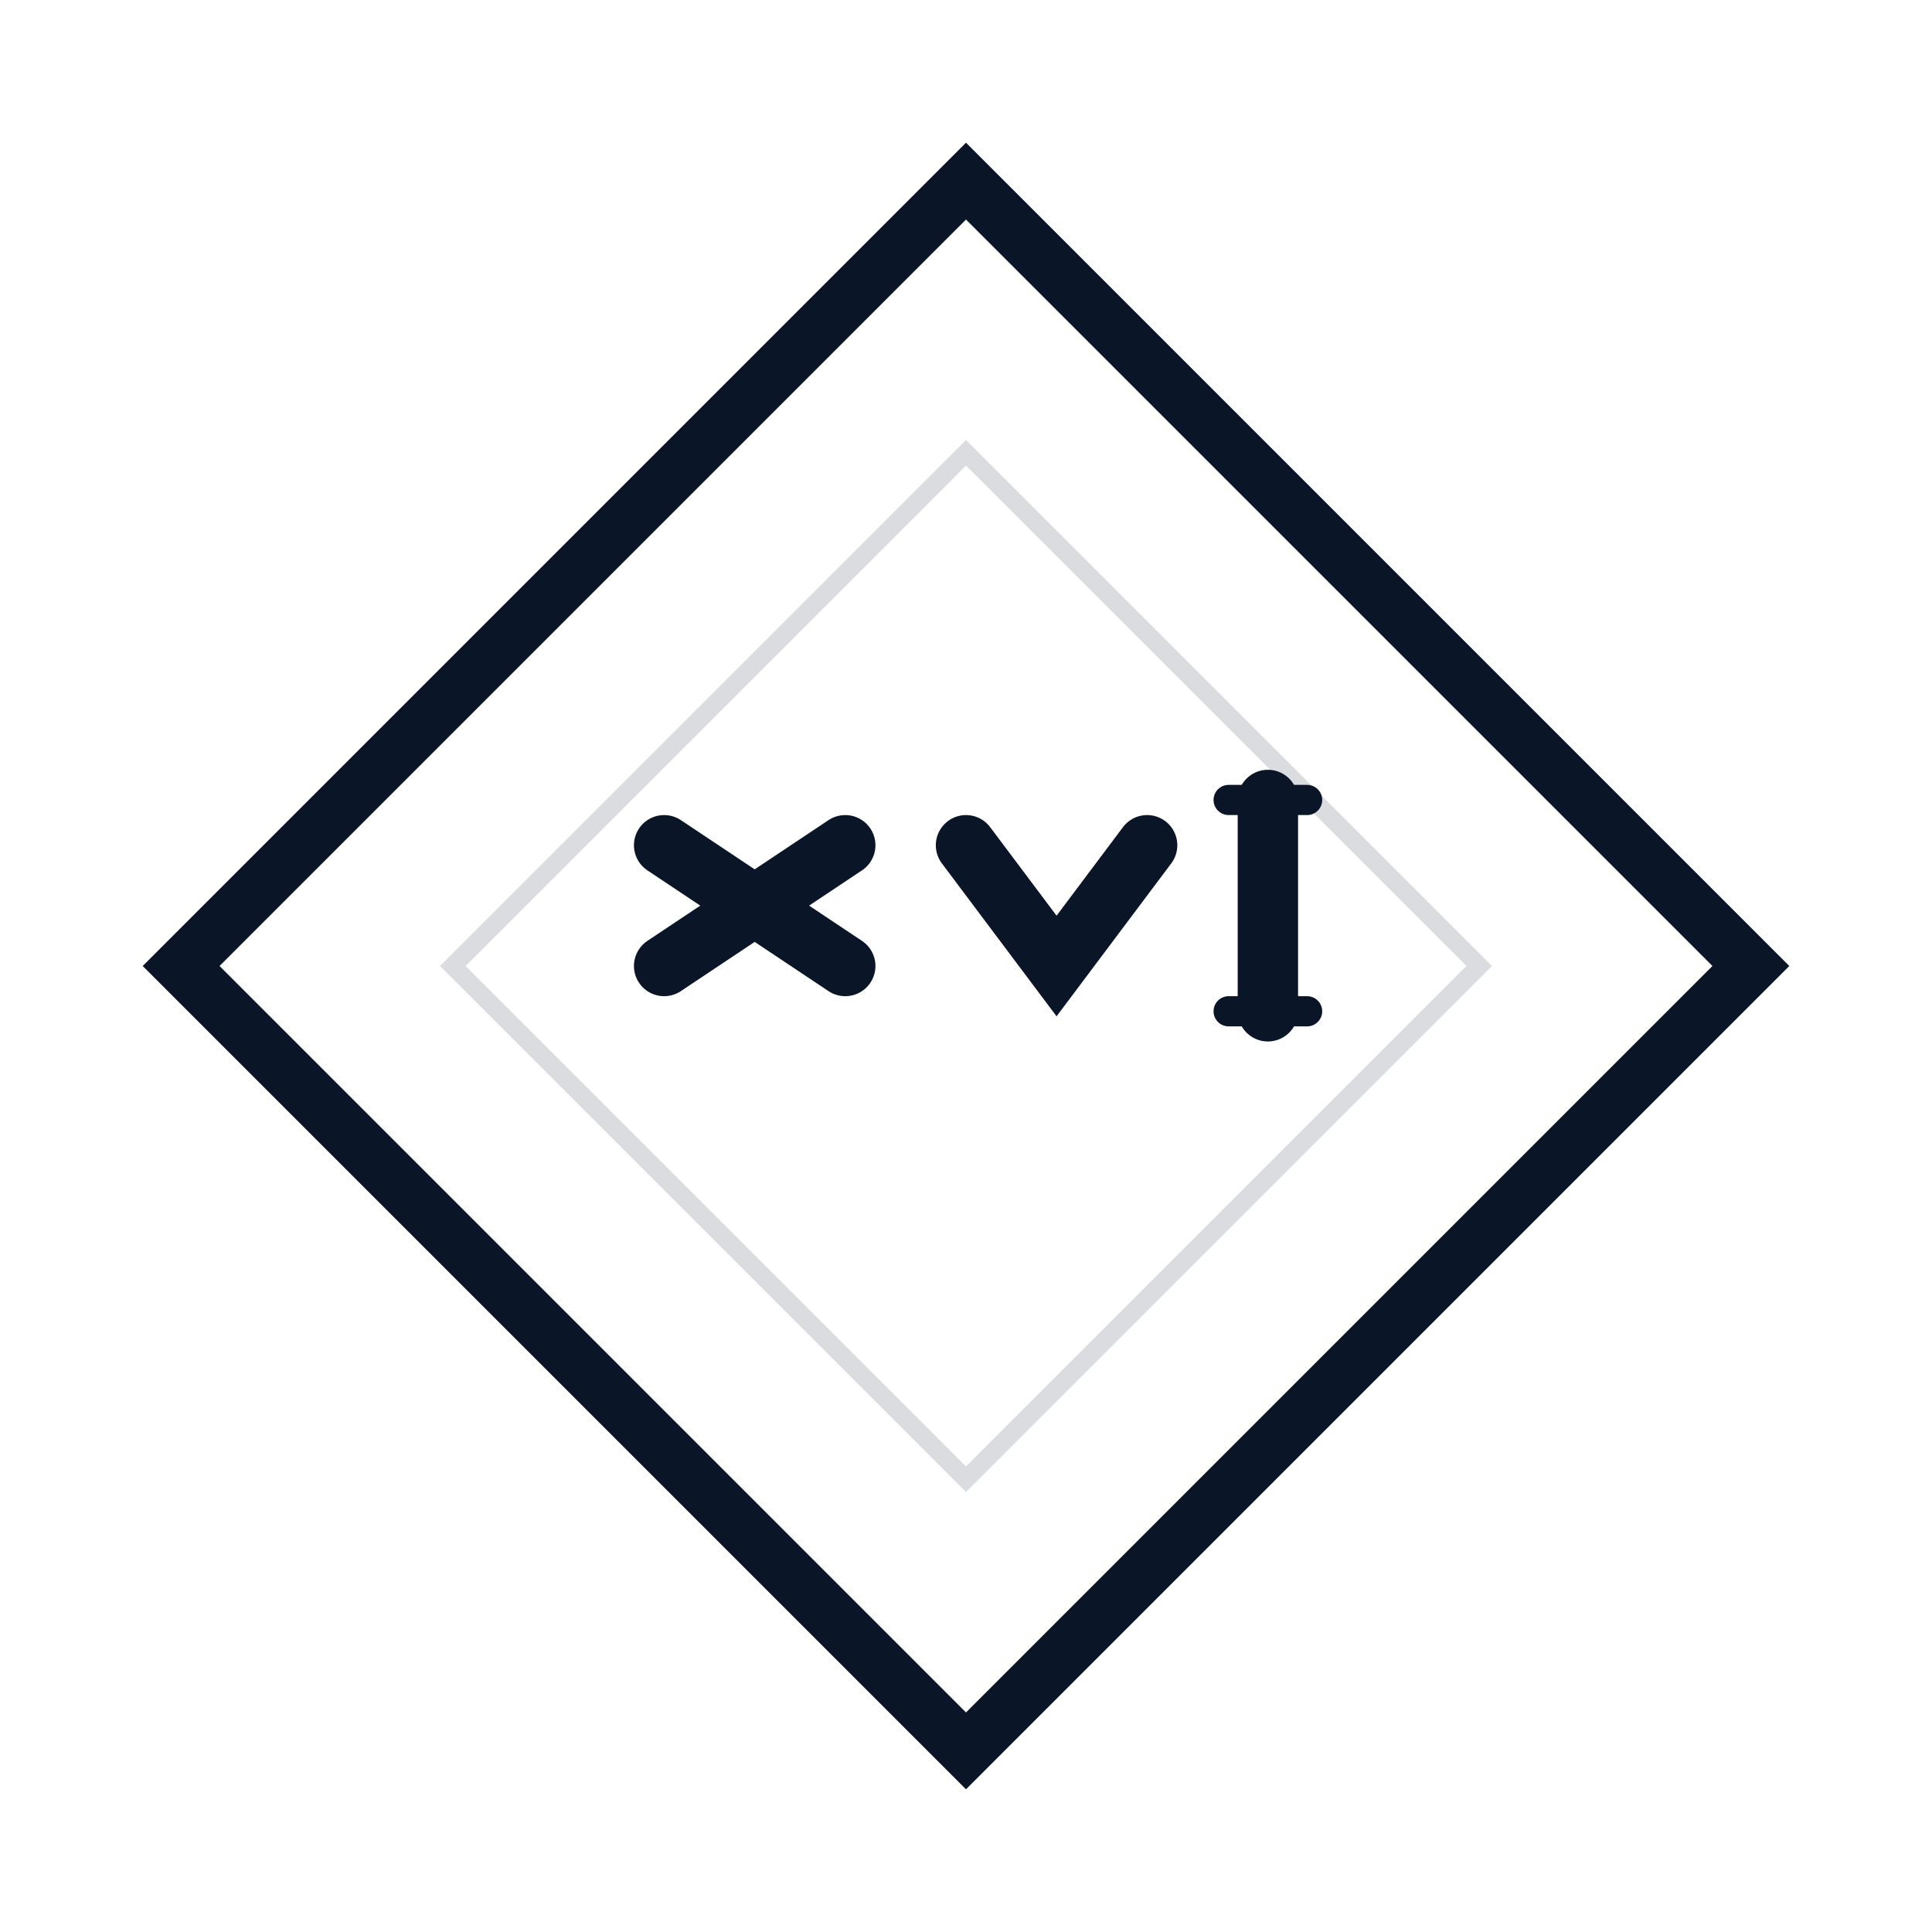
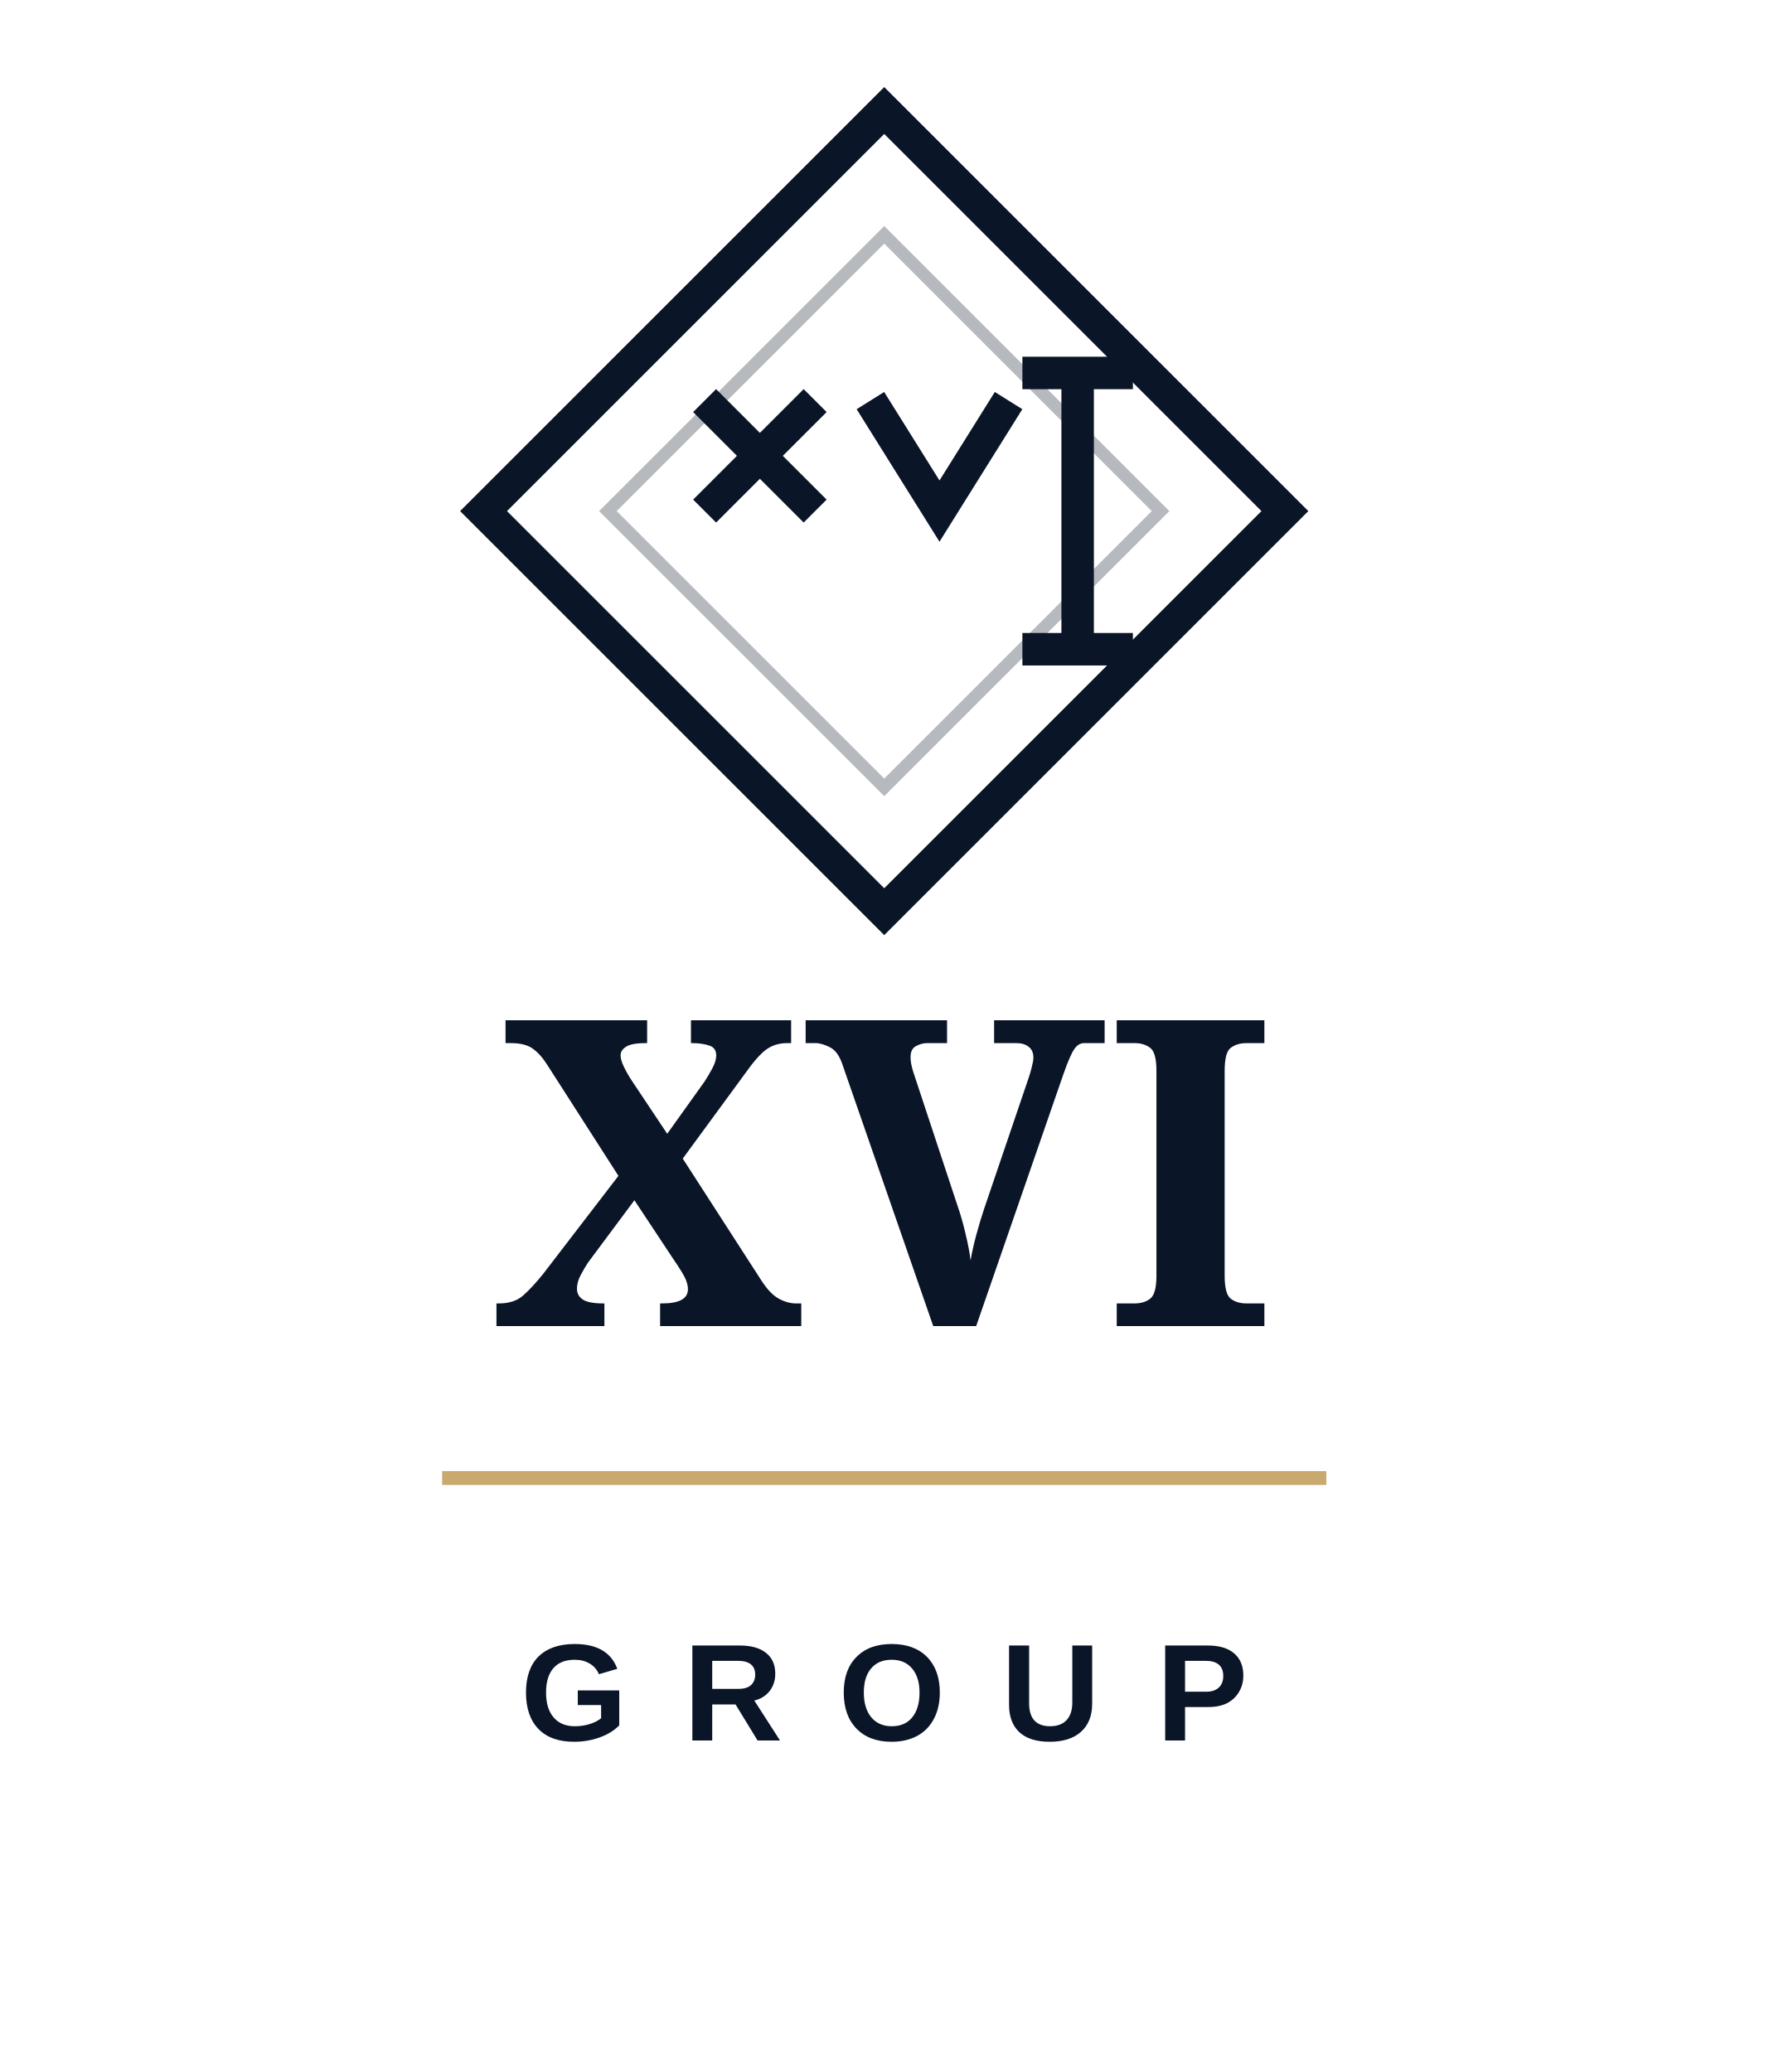
- <svg xmlns="http://www.w3.org/2000/svg" viewBox="0 0 64 64" fill="none" aria-label="XVI GROUP">
-   <path d="M32 6 L58 32 L32 58 L6 32 Z" stroke="#0A1628" stroke-width="1.8" fill="none" stroke-linejoin="miter" />
-   <path d="M32 15 L49 32 L32 49 L15 32 Z" stroke="#0A1628" stroke-width="0.6" fill="none" opacity="0.15" />
-   <path d="M22 28 L28 32" stroke="#0A1628" stroke-width="2" stroke-linecap="round" />
-   <path d="M28 28 L22 32" stroke="#0A1628" stroke-width="2" stroke-linecap="round" />
-   <path d="M32 28 L35 32 L38 28" stroke="#0A1628" stroke-width="2" stroke-linecap="round" stroke-linejoin="miter" />
-   <line x1="42" y1="26.5" x2="42" y2="33.5" stroke="#0A1628" stroke-width="2" stroke-linecap="round" />
-   <line x1="40.7" y1="26.5" x2="43.3" y2="26.5" stroke="#0A1628" stroke-width="1" stroke-linecap="round" />
-   <line x1="40.7" y1="33.5" x2="43.3" y2="33.5" stroke="#0A1628" stroke-width="1" stroke-linecap="round" />
+ <svg xmlns="http://www.w3.org/2000/svg" viewBox="0 0 128 150" fill="none" aria-label="XVI GROUP">
+   <g transform="translate(32 5)">
+     <g stroke="#0A1628" stroke-linejoin="miter">
+       <path d="M32 3 61 32 32 61 3 32Z" stroke-width="2.4" />
+       <path d="M32 12 52 32 32 52 12 32Z" stroke-width=".9" opacity=".3" />
+       <path d="m19 24 8 8m0-8-8 8M31 24l5 8 5-8M46 22v20m-4-20h8m-8 20h8" stroke-width="2.35" />
+     </g>
+   </g>
+   <text x="64" y="96" text-anchor="middle" fill="#0A1628" font-family="Georgia,serif" font-size="31" font-weight="700">XVI</text>
+   <path d="M32 107h64" stroke="#C9A96E" />
+   <text x="64" y="126" text-anchor="middle" fill="#0A1628" font-family="Arial,sans-serif" font-size="10" font-weight="700" letter-spacing="4">GROUP</text>
</svg>
